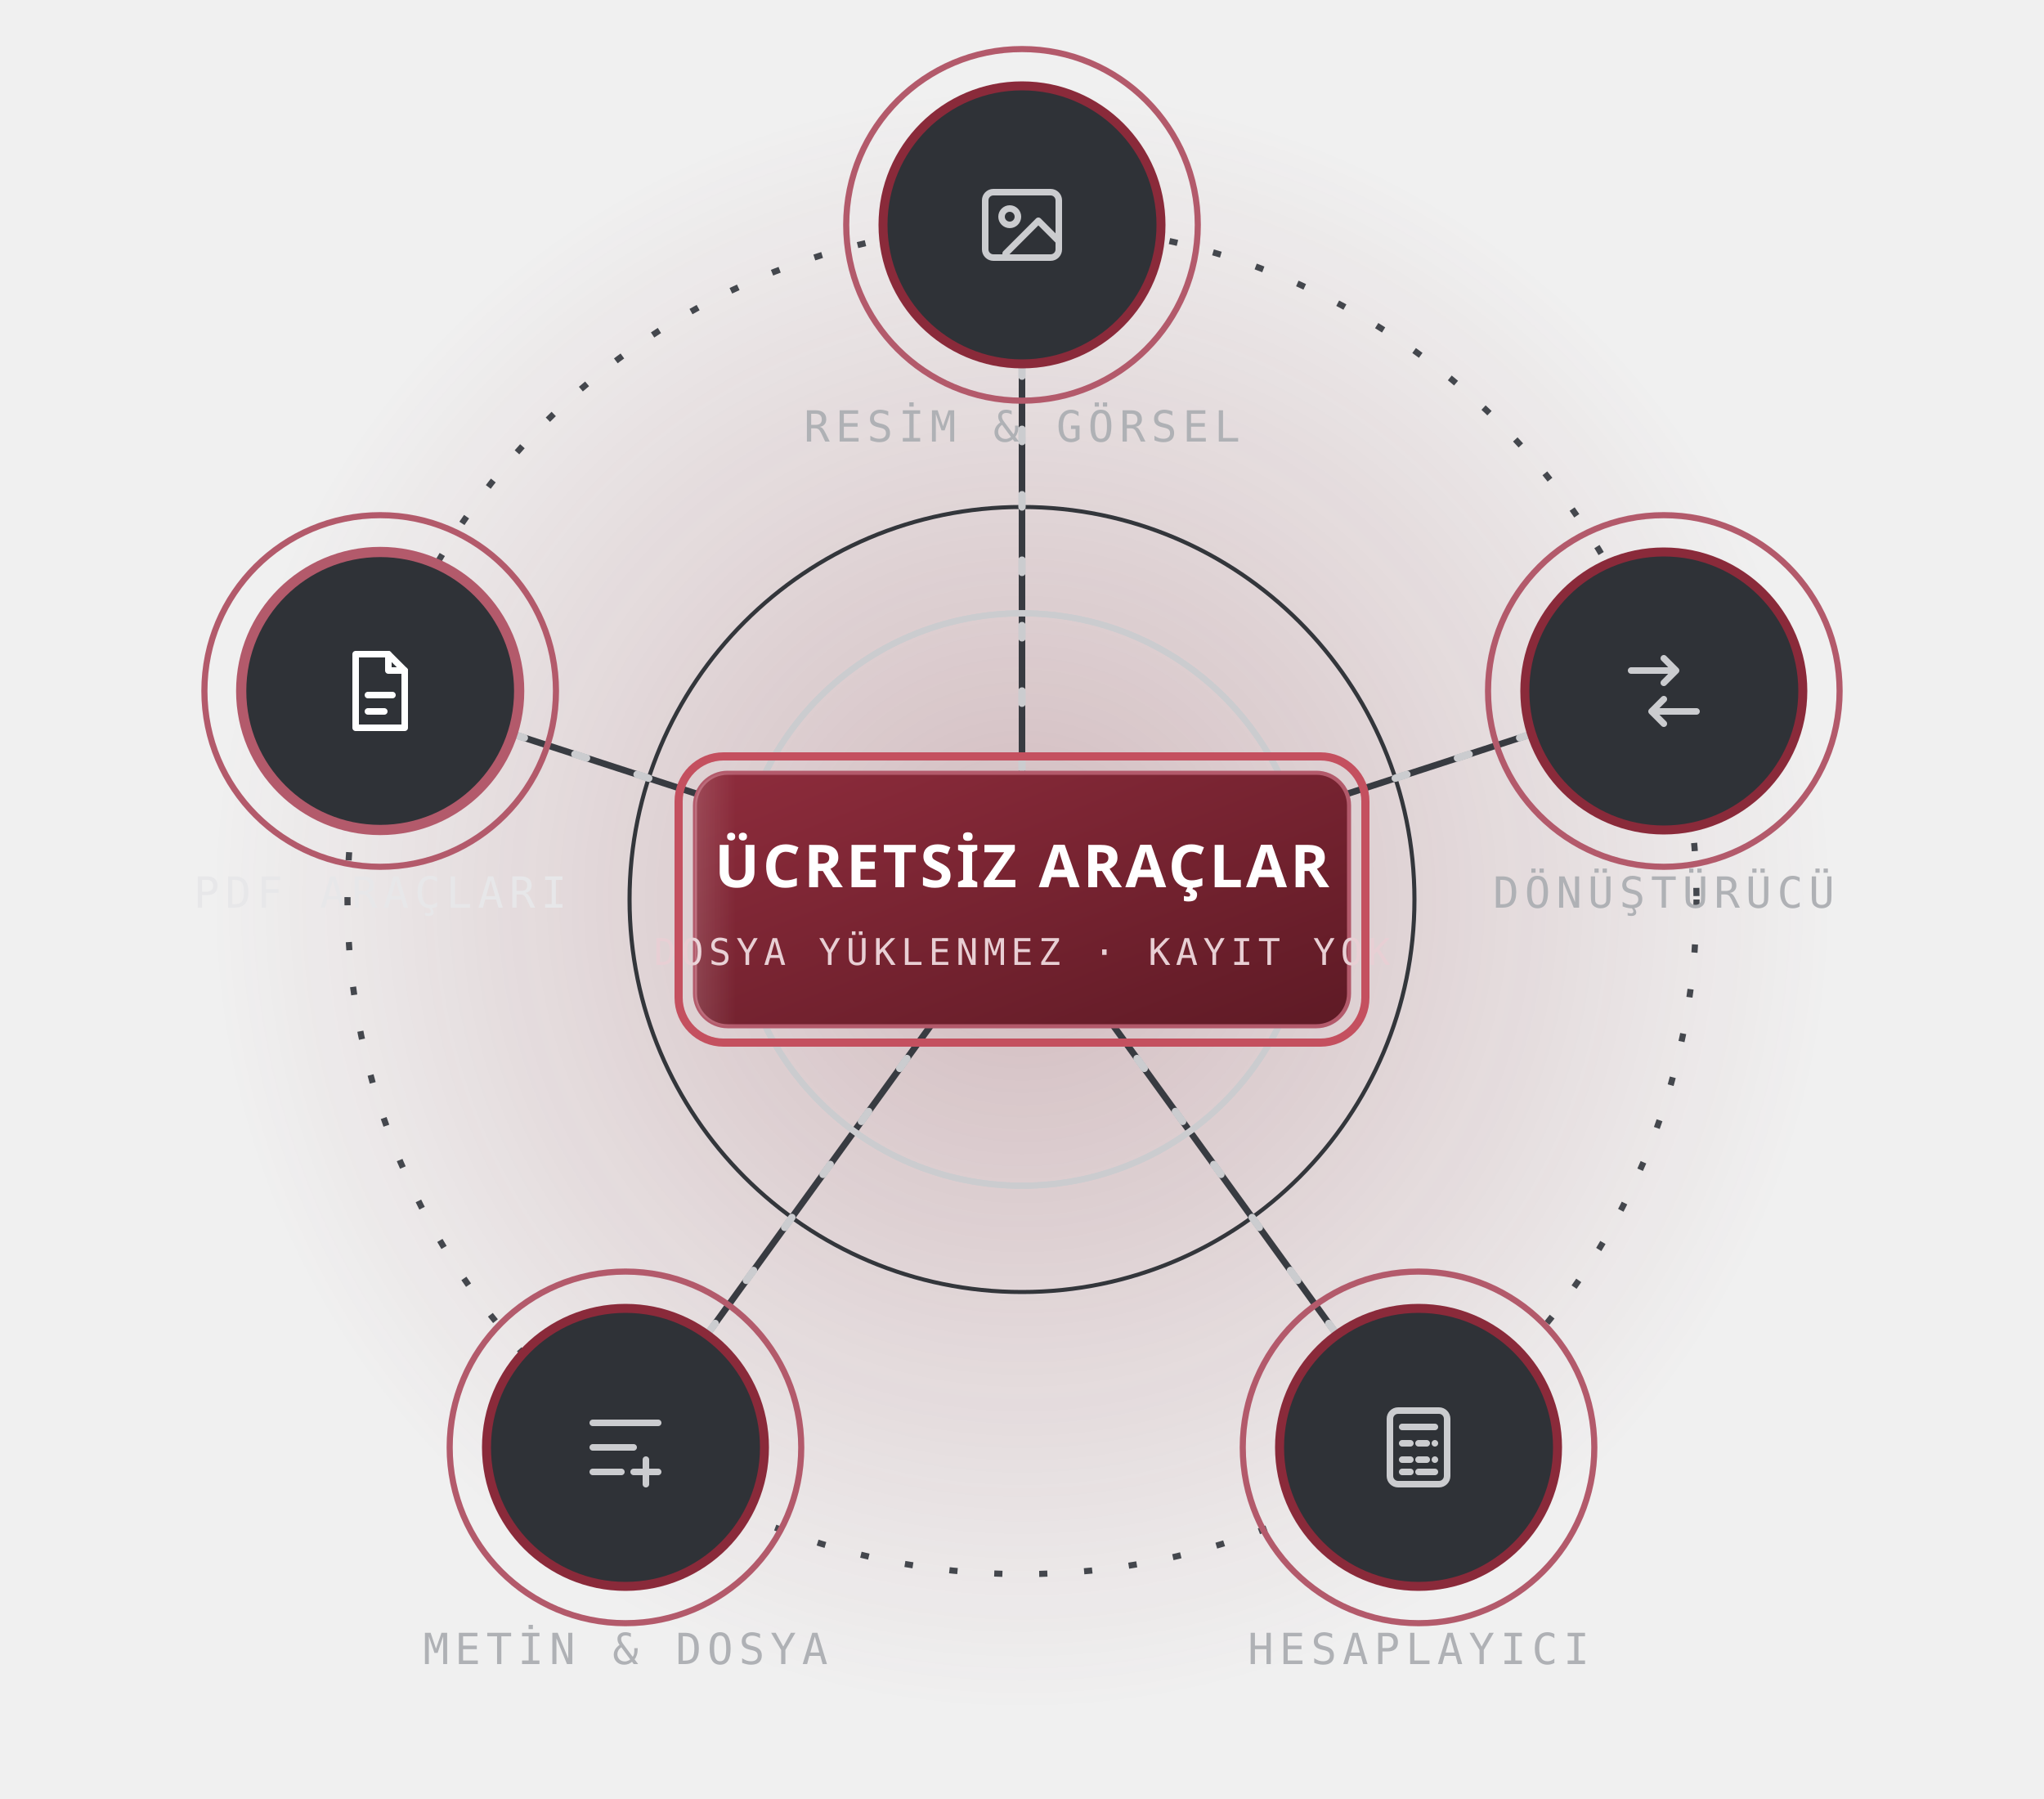
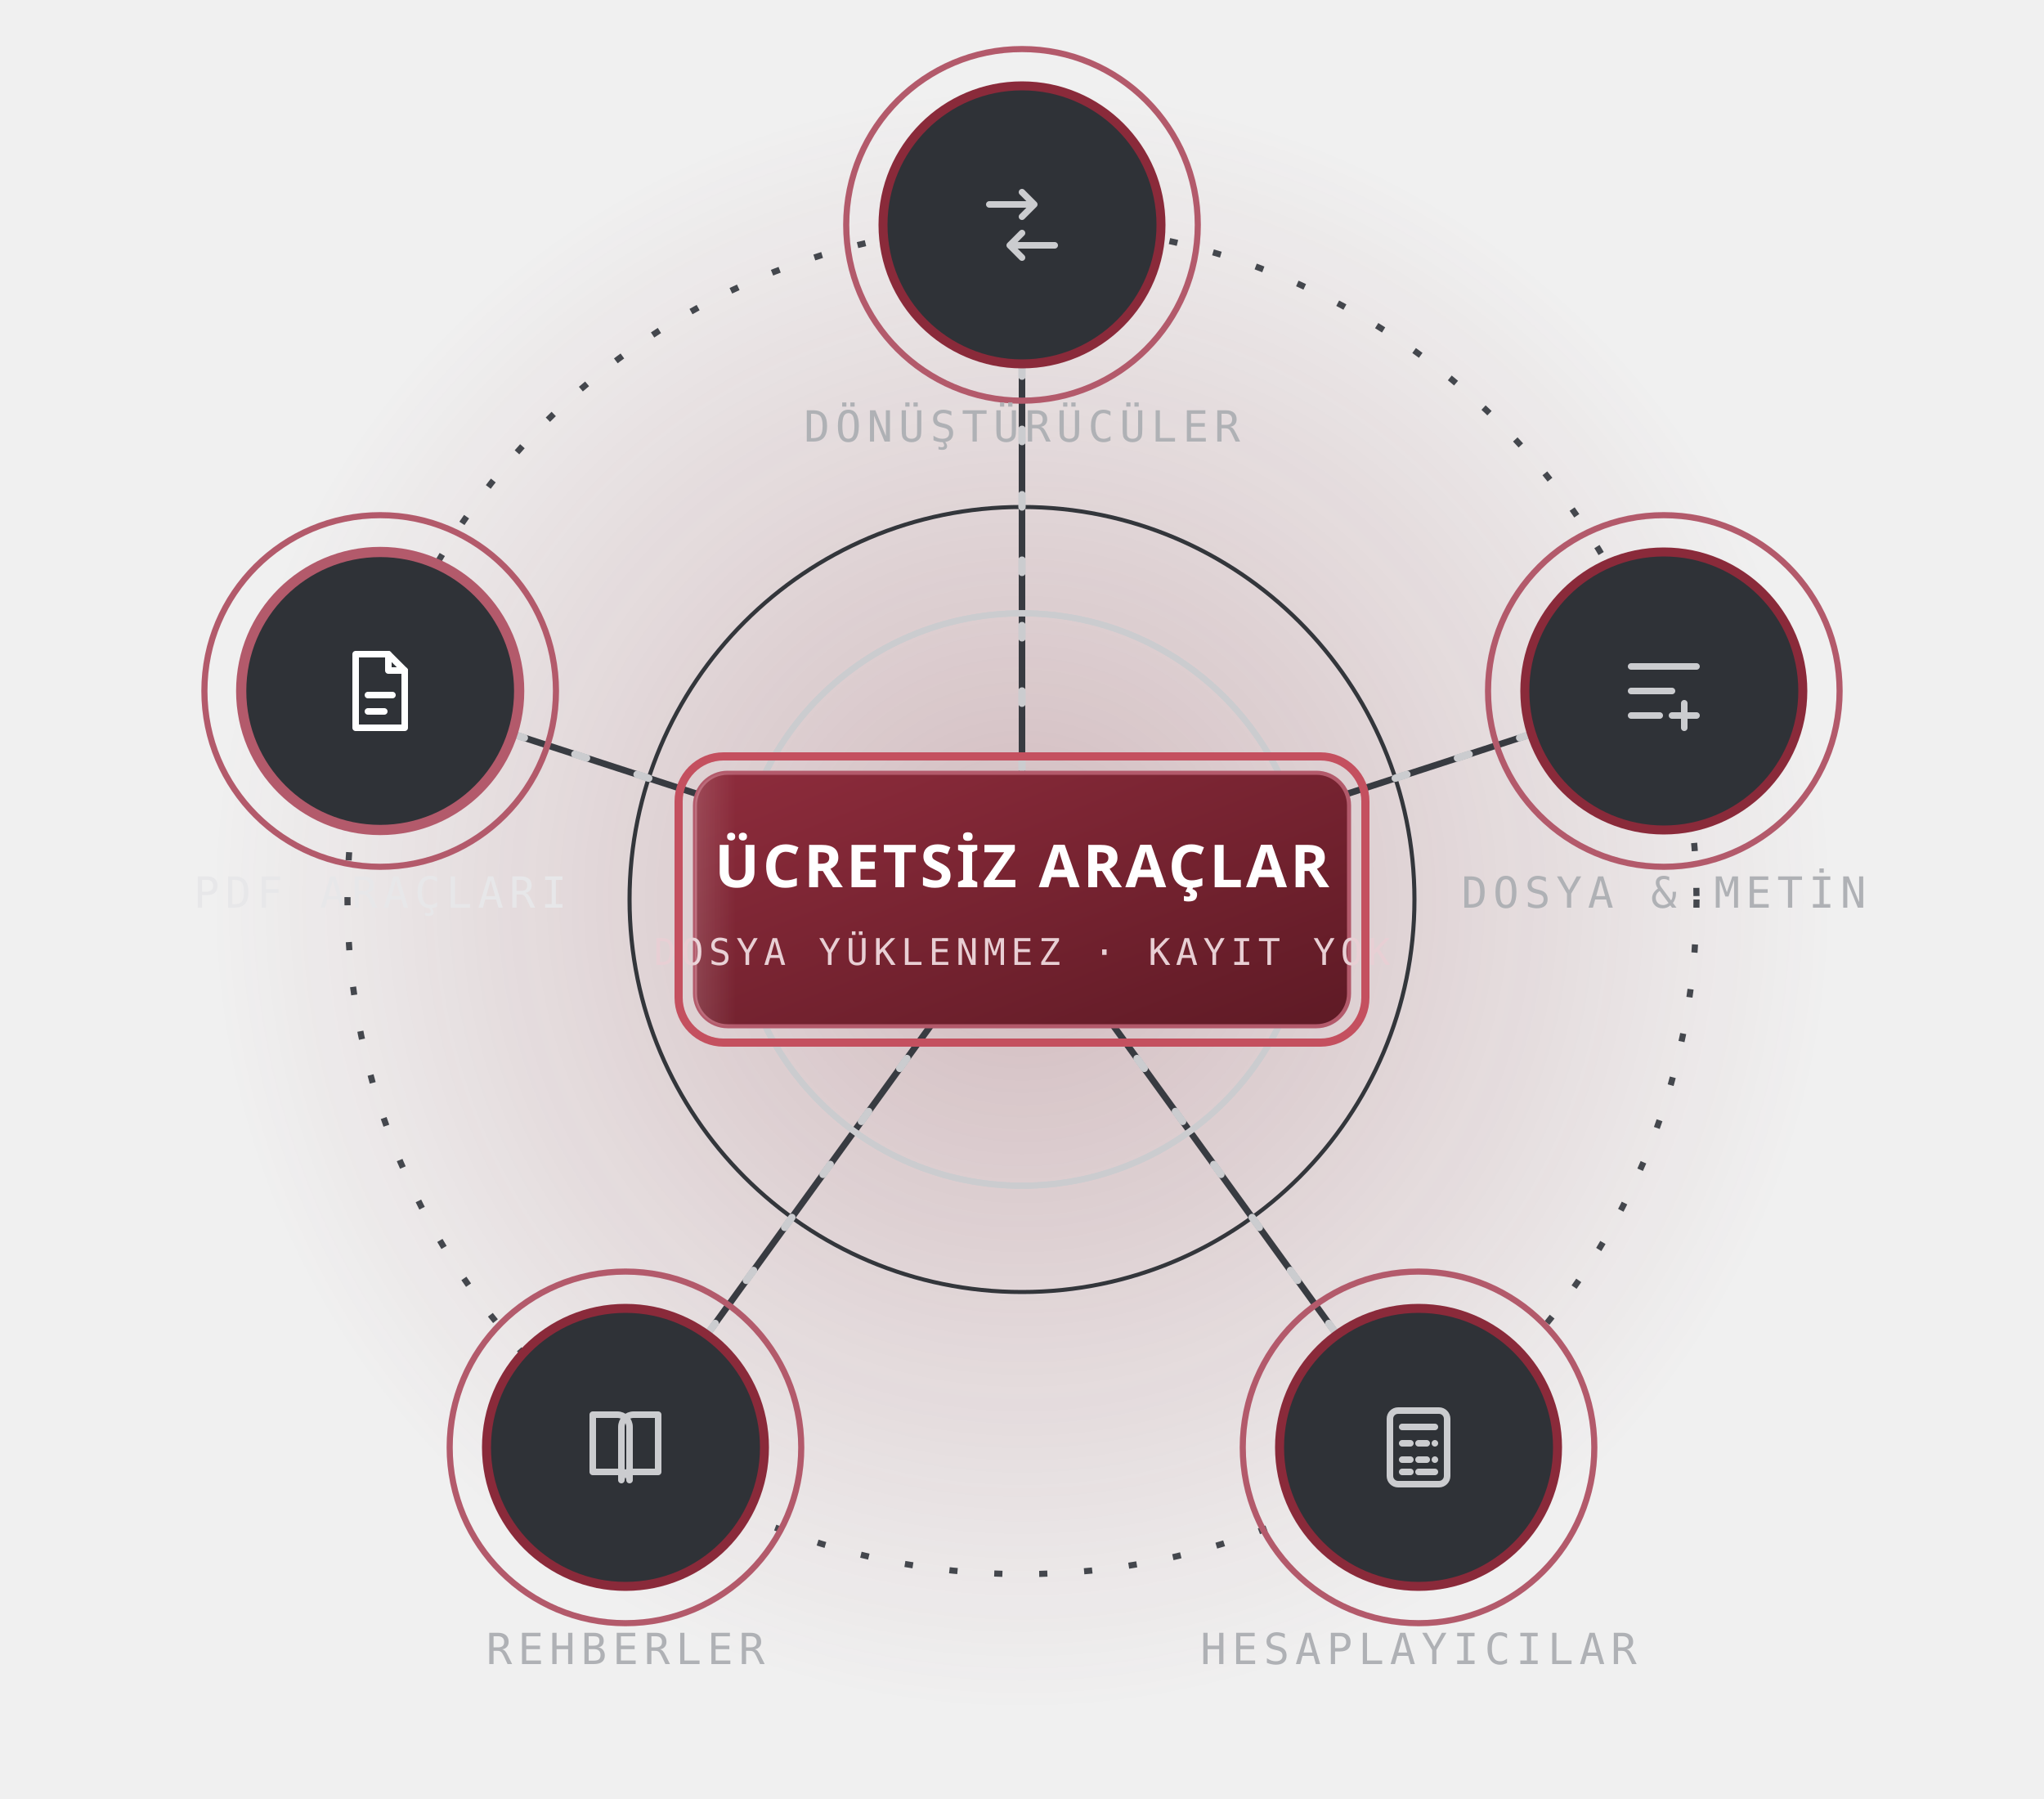
- <svg class="ba-dia" width="500" height="440" viewBox="0 0 500 440" fill="none" role="img" aria-label="Beş araç grubunun Ücretsiz Araçlar merkezine bağlandığı ağ şeması; dosyalar tarayıcıda kalır">
-   <style>.bd-orb{transform-box:view-box;transform-origin:250px 220px;animation:bdSpin 70s linear infinite}.bd-flow{stroke-dasharray:3 13;animation:bdFlow 1.8s linear infinite}.bd-pulse{transform-box:view-box;transform-origin:250px 220px;animation:bdPulse 3.6s ease-out infinite}.bd-p2{animation-delay:1.8s}.bd-halo{animation:bdHalo 2.6s ease-in-out infinite}.bd-lit{animation:bdLit 2.6s ease-in-out infinite}.bd-core{transform-box:view-box;transform-origin:250px 220px;animation:bdFloat 4.5s ease-in-out infinite}.bd-coreglow{animation:bdGlowRing 2.6s ease-in-out infinite}.bd-shine{animation:bdShine 3.8s ease-in-out infinite}@keyframes bdLit{0%,100%{stroke:#B35A6B}50%{stroke:#5E3039}}@keyframes bdSpin{to{transform:rotate(360deg)}}@keyframes bdFlow{to{stroke-dashoffset:-32}}@keyframes bdPulse{0%{transform:scale(.62);opacity:.6}100%{transform:scale(1.55);opacity:0}}@keyframes bdHalo{0%,100%{opacity:.55}50%{opacity:.12}}@keyframes bdFloat{0%,100%{transform:translateY(0) scale(1)}50%{transform:translateY(-4px) scale(1.03)}}@keyframes bdGlowRing{0%,100%{opacity:.15;stroke-width:2}50%{opacity:.8;stroke-width:3.5}}@keyframes bdShine{0%,55%{transform:skewX(-20deg) translateX(0)}100%{transform:skewX(-20deg) translateX(260px)}}@media (prefers-reduced-motion:reduce){.bd-orb,.bd-flow,.bd-pulse,.bd-halo,.bd-lit,.bd-core,.bd-coreglow,.bd-shine{animation:none}}</style>
+ <svg class="ba-dia" width="500" height="440" viewBox="0 0 500 440" fill="none" role="group" aria-label="Araç kategorileri: ağ şemasındaki düğümler ilgili bölüme götürür">
+   <style>.bd-orb{transform-box:view-box;transform-origin:250px 220px;animation:bdSpin 70s linear infinite}.bd-flow{stroke-dasharray:3 13;animation:bdFlow 1.8s linear infinite}.bd-pulse{transform-box:view-box;transform-origin:250px 220px;animation:bdPulse 3.6s ease-out infinite}.bd-p2{animation-delay:1.8s}.bd-halo{animation:bdHalo 2.6s ease-in-out infinite}.bd-lit{animation:bdLit 2.6s ease-in-out infinite}.bd-core{transform-box:view-box;transform-origin:250px 220px;animation:bdFloat 4.5s ease-in-out infinite}.bd-coreglow{animation:bdGlowRing 2.6s ease-in-out infinite}.bd-shine{animation:bdShine 3.8s ease-in-out infinite}.bd-link{cursor:pointer;outline:none}.bd-link .bd-g{transform-box:fill-box;transform-origin:center;transition:transform .3s cubic-bezier(.34,1.56,.64,1)}.bd-link:hover .bd-g,.bd-link:focus-visible .bd-g{transform:scale(1.1)}.bd-link .bd-node{transition:fill .2s,stroke .2s}.bd-link:hover .bd-node,.bd-link:focus-visible .bd-node{fill:#7B2331;stroke:#E07A93;animation:none}.bd-link:hover .bd-halo,.bd-link:focus-visible .bd-halo{animation:none;opacity:.9;stroke:#E07A93}.bd-link .bd-t{transition:fill .2s}.bd-link:hover .bd-t,.bd-link:focus-visible .bd-t{fill:#fff}.bd-link:focus-visible .bd-ring{stroke:#D9D9DC;stroke-width:2;opacity:1}@keyframes bdLit{0%,100%{stroke:#B35A6B}50%{stroke:#5E3039}}@keyframes bdSpin{to{transform:rotate(360deg)}}@keyframes bdFlow{to{stroke-dashoffset:-32}}@keyframes bdPulse{0%{transform:scale(.62);opacity:.6}100%{transform:scale(1.55);opacity:0}}@keyframes bdHalo{0%,100%{opacity:.55}50%{opacity:.12}}@keyframes bdFloat{0%,100%{transform:translateY(0) scale(1)}50%{transform:translateY(-4px) scale(1.03)}}@keyframes bdGlowRing{0%,100%{opacity:.15;stroke-width:2}50%{opacity:.8;stroke-width:3.5}}@keyframes bdShine{0%,55%{transform:skewX(-20deg) translateX(0)}100%{transform:skewX(-20deg) translateX(260px)}}@media (prefers-reduced-motion:reduce){.bd-orb,.bd-flow,.bd-pulse,.bd-halo,.bd-lit,.bd-core,.bd-coreglow,.bd-shine{animation:none}.bd-link .bd-g{transition:none}}</style>
  <defs>
    <radialGradient id="bdGlow" cx="50%" cy="50%" r="50%">
      <stop offset="0" stop-color="#7B2331" stop-opacity=".26" />
      <stop offset="1" stop-color="#7B2331" stop-opacity="0" />
    </radialGradient>
    <linearGradient id="bdCore" x1="0" y1="0" x2="1" y2="1">
      <stop offset="0" stop-color="#8E2C3C" />
      <stop offset="1" stop-color="#5E1A25" />
    </linearGradient>
    <linearGradient id="bdShine" x1="0" y1="0" x2="1" y2="0">
      <stop offset="0" stop-color="#fff" stop-opacity="0" />
      <stop offset=".5" stop-color="#fff" stop-opacity=".35" />
      <stop offset="1" stop-color="#fff" stop-opacity="0" />
    </linearGradient>
    <clipPath id="bdClip">
      <rect x="170" y="189" width="160" height="62" rx="8" />
    </clipPath>
  </defs>
  <circle cx="250" cy="220" r="200" fill="url(#bdGlow)" />
  <circle class="bd-orb" cx="250" cy="220" r="165" stroke="#44474D" stroke-width="1.5" stroke-dasharray="2 9" />
  <circle cx="250" cy="220" r="96" stroke="#33363B" stroke-width="1" />
  <line x1="250" y1="220" x2="93" y2="169" stroke="#383B41" stroke-width="1.6" />
  <line class="bd-flow" x1="250" y1="220" x2="93" y2="169" stroke="#CBCCCF" stroke-width="1.8" stroke-linecap="round" style="animation-delay:0s" />
  <line x1="250" y1="220" x2="250" y2="55" stroke="#383B41" stroke-width="1.6" />
  <line class="bd-flow" x1="250" y1="220" x2="250" y2="55" stroke="#CBCCCF" stroke-width="1.8" stroke-linecap="round" style="animation-delay:-.35s" />
  <line x1="250" y1="220" x2="407" y2="169" stroke="#383B41" stroke-width="1.6" />
  <line class="bd-flow" x1="250" y1="220" x2="407" y2="169" stroke="#CBCCCF" stroke-width="1.8" stroke-linecap="round" style="animation-delay:-.7s" />
  <line x1="250" y1="220" x2="347" y2="354" stroke="#383B41" stroke-width="1.6" />
  <line class="bd-flow" x1="250" y1="220" x2="347" y2="354" stroke="#CBCCCF" stroke-width="1.8" stroke-linecap="round" style="animation-delay:-1.05s" />
  <line x1="250" y1="220" x2="153" y2="354" stroke="#383B41" stroke-width="1.6" />
  <line class="bd-flow" x1="250" y1="220" x2="153" y2="354" stroke="#CBCCCF" stroke-width="1.8" stroke-linecap="round" style="animation-delay:-1.4s" />
-   <circle class="bd-halo" cx="93" cy="169" r="43" stroke="#B35A6B" stroke-width="1.5" />
-   <circle cx="93" cy="169" r="34" fill="#2F3237" stroke="#B35A6B" stroke-width="2.5" />
-   <g transform="translate(81 157)" stroke="#fff" stroke-width="1.6" stroke-linecap="round" stroke-linejoin="round">
-     <path d="M6 3h8l4 4v14H6z" />
-     <path d="M14 3v4h4" />
-     <path d="M9 13h6M9 17h4" />
-   </g>
-   <text x="93" y="222" text-anchor="middle" fill="#E7E7E9" style="font-family:'IBM Plex Mono',monospace;font-size:10.5px;letter-spacing:1.4px">PDF ARAÇLARI</text>
-   <circle class="bd-halo" cx="250" cy="55" r="43" stroke="#B35A6B" stroke-width="1.5" style="animation-delay:-.52s" />
-   <circle class="bd-lit" cx="250" cy="55" r="34" fill="#2F3237" stroke="#8A2A3A" stroke-width="2.2" style="animation-delay:-.52s" />
-   <g transform="translate(238 43)" stroke="#CBCCCF" stroke-width="1.6" stroke-linecap="round" stroke-linejoin="round">
-     <rect x="3" y="4" width="18" height="16" rx="2" />
-     <circle cx="9" cy="10" r="2" />
-     <path d="m21 16-5-5-8 8" />
-   </g>
-   <text x="250" y="108" text-anchor="middle" fill="#AFB1B5" style="font-family:'IBM Plex Mono',monospace;font-size:10.5px;letter-spacing:1.4px">RESİM &amp; GÖRSEL</text>
-   <circle class="bd-halo" cx="407" cy="169" r="43" stroke="#B35A6B" stroke-width="1.5" style="animation-delay:-1.04s" />
-   <circle class="bd-lit" cx="407" cy="169" r="34" fill="#2F3237" stroke="#8A2A3A" stroke-width="2.2" style="animation-delay:-1.04s" />
-   <g transform="translate(395 157)" stroke="#CBCCCF" stroke-width="1.6" stroke-linecap="round" stroke-linejoin="round">
-     <path d="M4 7h11m0 0-3-3m3 3-3 3" />
-     <path d="M20 17H9m0 0 3-3m-3 3 3 3" />
-   </g>
-   <text x="407" y="222" text-anchor="middle" fill="#AFB1B5" style="font-family:'IBM Plex Mono',monospace;font-size:10.5px;letter-spacing:1.4px">DÖNÜŞTÜRÜCÜ</text>
-   <circle class="bd-halo" cx="347" cy="354" r="43" stroke="#B35A6B" stroke-width="1.5" style="animation-delay:-1.56s" />
-   <circle class="bd-lit" cx="347" cy="354" r="34" fill="#2F3237" stroke="#8A2A3A" stroke-width="2.2" style="animation-delay:-1.56s" />
-   <g transform="translate(335 342)" stroke="#CBCCCF" stroke-width="1.6" stroke-linecap="round" stroke-linejoin="round">
-     <rect x="5" y="3" width="14" height="18" rx="2" />
-     <path d="M8 7h8M8 11h2m2 0h2m2 0h0M8 15h2m2 0h2m2 0h0M8 18h2m2 0h4" />
-   </g>
-   <text x="347" y="407" text-anchor="middle" fill="#AFB1B5" style="font-family:'IBM Plex Mono',monospace;font-size:10.5px;letter-spacing:1.4px">HESAPLAYICI</text>
-   <circle class="bd-halo" cx="153" cy="354" r="43" stroke="#B35A6B" stroke-width="1.5" style="animation-delay:-2.08s" />
-   <circle class="bd-lit" cx="153" cy="354" r="34" fill="#2F3237" stroke="#8A2A3A" stroke-width="2.2" style="animation-delay:-2.08s" />
-   <g transform="translate(141 342)" stroke="#CBCCCF" stroke-width="1.6" stroke-linecap="round" stroke-linejoin="round">
-     <path d="M4 6h16M4 12h10M4 18h7" />
-     <path d="M17 15v6m-3-3h6" />
-   </g>
-   <text x="153" y="407" text-anchor="middle" fill="#AFB1B5" style="font-family:'IBM Plex Mono',monospace;font-size:10.5px;letter-spacing:1.4px">METİN &amp; DOSYA</text>
+   <a class="bd-link" href="#pdf" aria-label="PDF Araçları bölümüne git">
+     <g class="bd-g">
+       <circle class="bd-halo" cx="93" cy="169" r="43" stroke="#B35A6B" stroke-width="1.5" />
+       <circle class="bd-ring" cx="93" cy="169" r="40" stroke="transparent" stroke-width="1" />
+       <circle class="bd-node" cx="93" cy="169" r="34" fill="#2F3237" stroke="#B35A6B" stroke-width="2.5" />
+       <g transform="translate(81 157)" stroke="#fff" stroke-width="1.6" stroke-linecap="round" stroke-linejoin="round">
+         <path d="M6 3h8l4 4v14H6z" />
+         <path d="M14 3v4h4" />
+         <path d="M9 13h6M9 17h4" />
+       </g>
+       <text class="bd-t" x="93" y="222" text-anchor="middle" fill="#E7E7E9" style="font-family:'IBM Plex Mono',monospace;font-size:10.5px;letter-spacing:1.4px">PDF ARAÇLARI</text>
+     </g>
+   </a>
+   <a class="bd-link" href="#donustur" aria-label="Dönüştürücüler bölümüne git">
+     <g class="bd-g">
+       <circle class="bd-halo" cx="250" cy="55" r="43" stroke="#B35A6B" stroke-width="1.5" style="animation-delay:-.52s" />
+       <circle class="bd-ring" cx="250" cy="55" r="40" stroke="transparent" stroke-width="1" />
+       <circle class="bd-node bd-lit" cx="250" cy="55" r="34" fill="#2F3237" stroke="#8A2A3A" stroke-width="2.2" style="animation-delay:-.52s" />
+       <g transform="translate(238 43)" stroke="#CBCCCF" stroke-width="1.6" stroke-linecap="round" stroke-linejoin="round">
+         <path d="M4 7h11m0 0-3-3m3 3-3 3" />
+         <path d="M20 17H9m0 0 3-3m-3 3 3 3" />
+       </g>
+       <text class="bd-t" x="250" y="108" text-anchor="middle" fill="#AFB1B5" style="font-family:'IBM Plex Mono',monospace;font-size:10.5px;letter-spacing:1.4px">DÖNÜŞTÜRÜCÜLER</text>
+     </g>
+   </a>
+   <a class="bd-link" href="#dosya" aria-label="Dosya ve Metin bölümüne git">
+     <g class="bd-g">
+       <circle class="bd-halo" cx="407" cy="169" r="43" stroke="#B35A6B" stroke-width="1.5" style="animation-delay:-1.04s" />
+       <circle class="bd-ring" cx="407" cy="169" r="40" stroke="transparent" stroke-width="1" />
+       <circle class="bd-node bd-lit" cx="407" cy="169" r="34" fill="#2F3237" stroke="#8A2A3A" stroke-width="2.2" style="animation-delay:-1.04s" />
+       <g transform="translate(395 157)" stroke="#CBCCCF" stroke-width="1.6" stroke-linecap="round" stroke-linejoin="round">
+         <path d="M4 6h16M4 12h10M4 18h7" />
+         <path d="M17 15v6m-3-3h6" />
+       </g>
+       <text class="bd-t" x="407" y="222" text-anchor="middle" fill="#AFB1B5" style="font-family:'IBM Plex Mono',monospace;font-size:10.5px;letter-spacing:1.4px">DOSYA &amp; METİN</text>
+     </g>
+   </a>
+   <a class="bd-link" href="#hesapla" aria-label="Hesaplayıcılar bölümüne git">
+     <g class="bd-g">
+       <circle class="bd-halo" cx="347" cy="354" r="43" stroke="#B35A6B" stroke-width="1.5" style="animation-delay:-1.56s" />
+       <circle class="bd-ring" cx="347" cy="354" r="40" stroke="transparent" stroke-width="1" />
+       <circle class="bd-node bd-lit" cx="347" cy="354" r="34" fill="#2F3237" stroke="#8A2A3A" stroke-width="2.2" style="animation-delay:-1.56s" />
+       <g transform="translate(335 342)" stroke="#CBCCCF" stroke-width="1.6" stroke-linecap="round" stroke-linejoin="round">
+         <rect x="5" y="3" width="14" height="18" rx="2" />
+         <path d="M8 7h8M8 11h2m2 0h2m2 0h0M8 15h2m2 0h2m2 0h0M8 18h2m2 0h4" />
+       </g>
+       <text class="bd-t" x="347" y="407" text-anchor="middle" fill="#AFB1B5" style="font-family:'IBM Plex Mono',monospace;font-size:10.5px;letter-spacing:1.4px">HESAPLAYICILAR</text>
+     </g>
+   </a>
+   <a class="bd-link" href="#rehber" aria-label="Rehberler bölümüne git">
+     <g class="bd-g">
+       <circle class="bd-halo" cx="153" cy="354" r="43" stroke="#B35A6B" stroke-width="1.5" style="animation-delay:-2.08s" />
+       <circle class="bd-ring" cx="153" cy="354" r="40" stroke="transparent" stroke-width="1" />
+       <circle class="bd-node bd-lit" cx="153" cy="354" r="34" fill="#2F3237" stroke="#8A2A3A" stroke-width="2.2" style="animation-delay:-2.08s" />
+       <g transform="translate(141 342)" stroke="#CBCCCF" stroke-width="1.6" stroke-linecap="round" stroke-linejoin="round">
+         <path d="M4 4h6a3 3 0 0 1 3 3v13a2 2 0 0 0-2-2H4z" />
+         <path d="M20 4h-6a3 3 0 0 0-3 3v13a2 2 0 0 1 2-2h7z" />
+       </g>
+       <text class="bd-t" x="153" y="407" text-anchor="middle" fill="#AFB1B5" style="font-family:'IBM Plex Mono',monospace;font-size:10.5px;letter-spacing:1.4px">REHBERLER</text>
+     </g>
+   </a>
  <circle class="bd-pulse" cx="250" cy="220" r="70" stroke="#CBCCCF" stroke-width="1.5" />
  <circle class="bd-pulse bd-p2" cx="250" cy="220" r="70" stroke="#CBCCCF" stroke-width="1.5" />
  <g class="bd-core">
    <rect class="bd-coreglow" x="166" y="185" width="168" height="70" rx="11" fill="none" stroke="#C4505F" stroke-width="2" />
    <rect x="170" y="189" width="160" height="62" rx="8" fill="url(#bdCore)" stroke="#B35A6B" stroke-width="1" />
    <text x="250" y="217" text-anchor="middle" fill="#fff" style="font-family:'IBM Plex Sans',sans-serif;font-size:14.5px;font-weight:700;letter-spacing:.8px">ÜCRETSİZ ARAÇLAR</text>
    <text x="250" y="236" text-anchor="middle" fill="#E8CFD4" style="font-family:'IBM Plex Mono',monospace;font-size:9px;letter-spacing:1.3px">DOSYA YÜKLENMEZ · KAYIT YOK</text>
    <rect class="bd-shine" clip-path="url(#bdClip)" x="130" y="189" width="50" height="62" fill="url(#bdShine)" />
  </g>
</svg>
